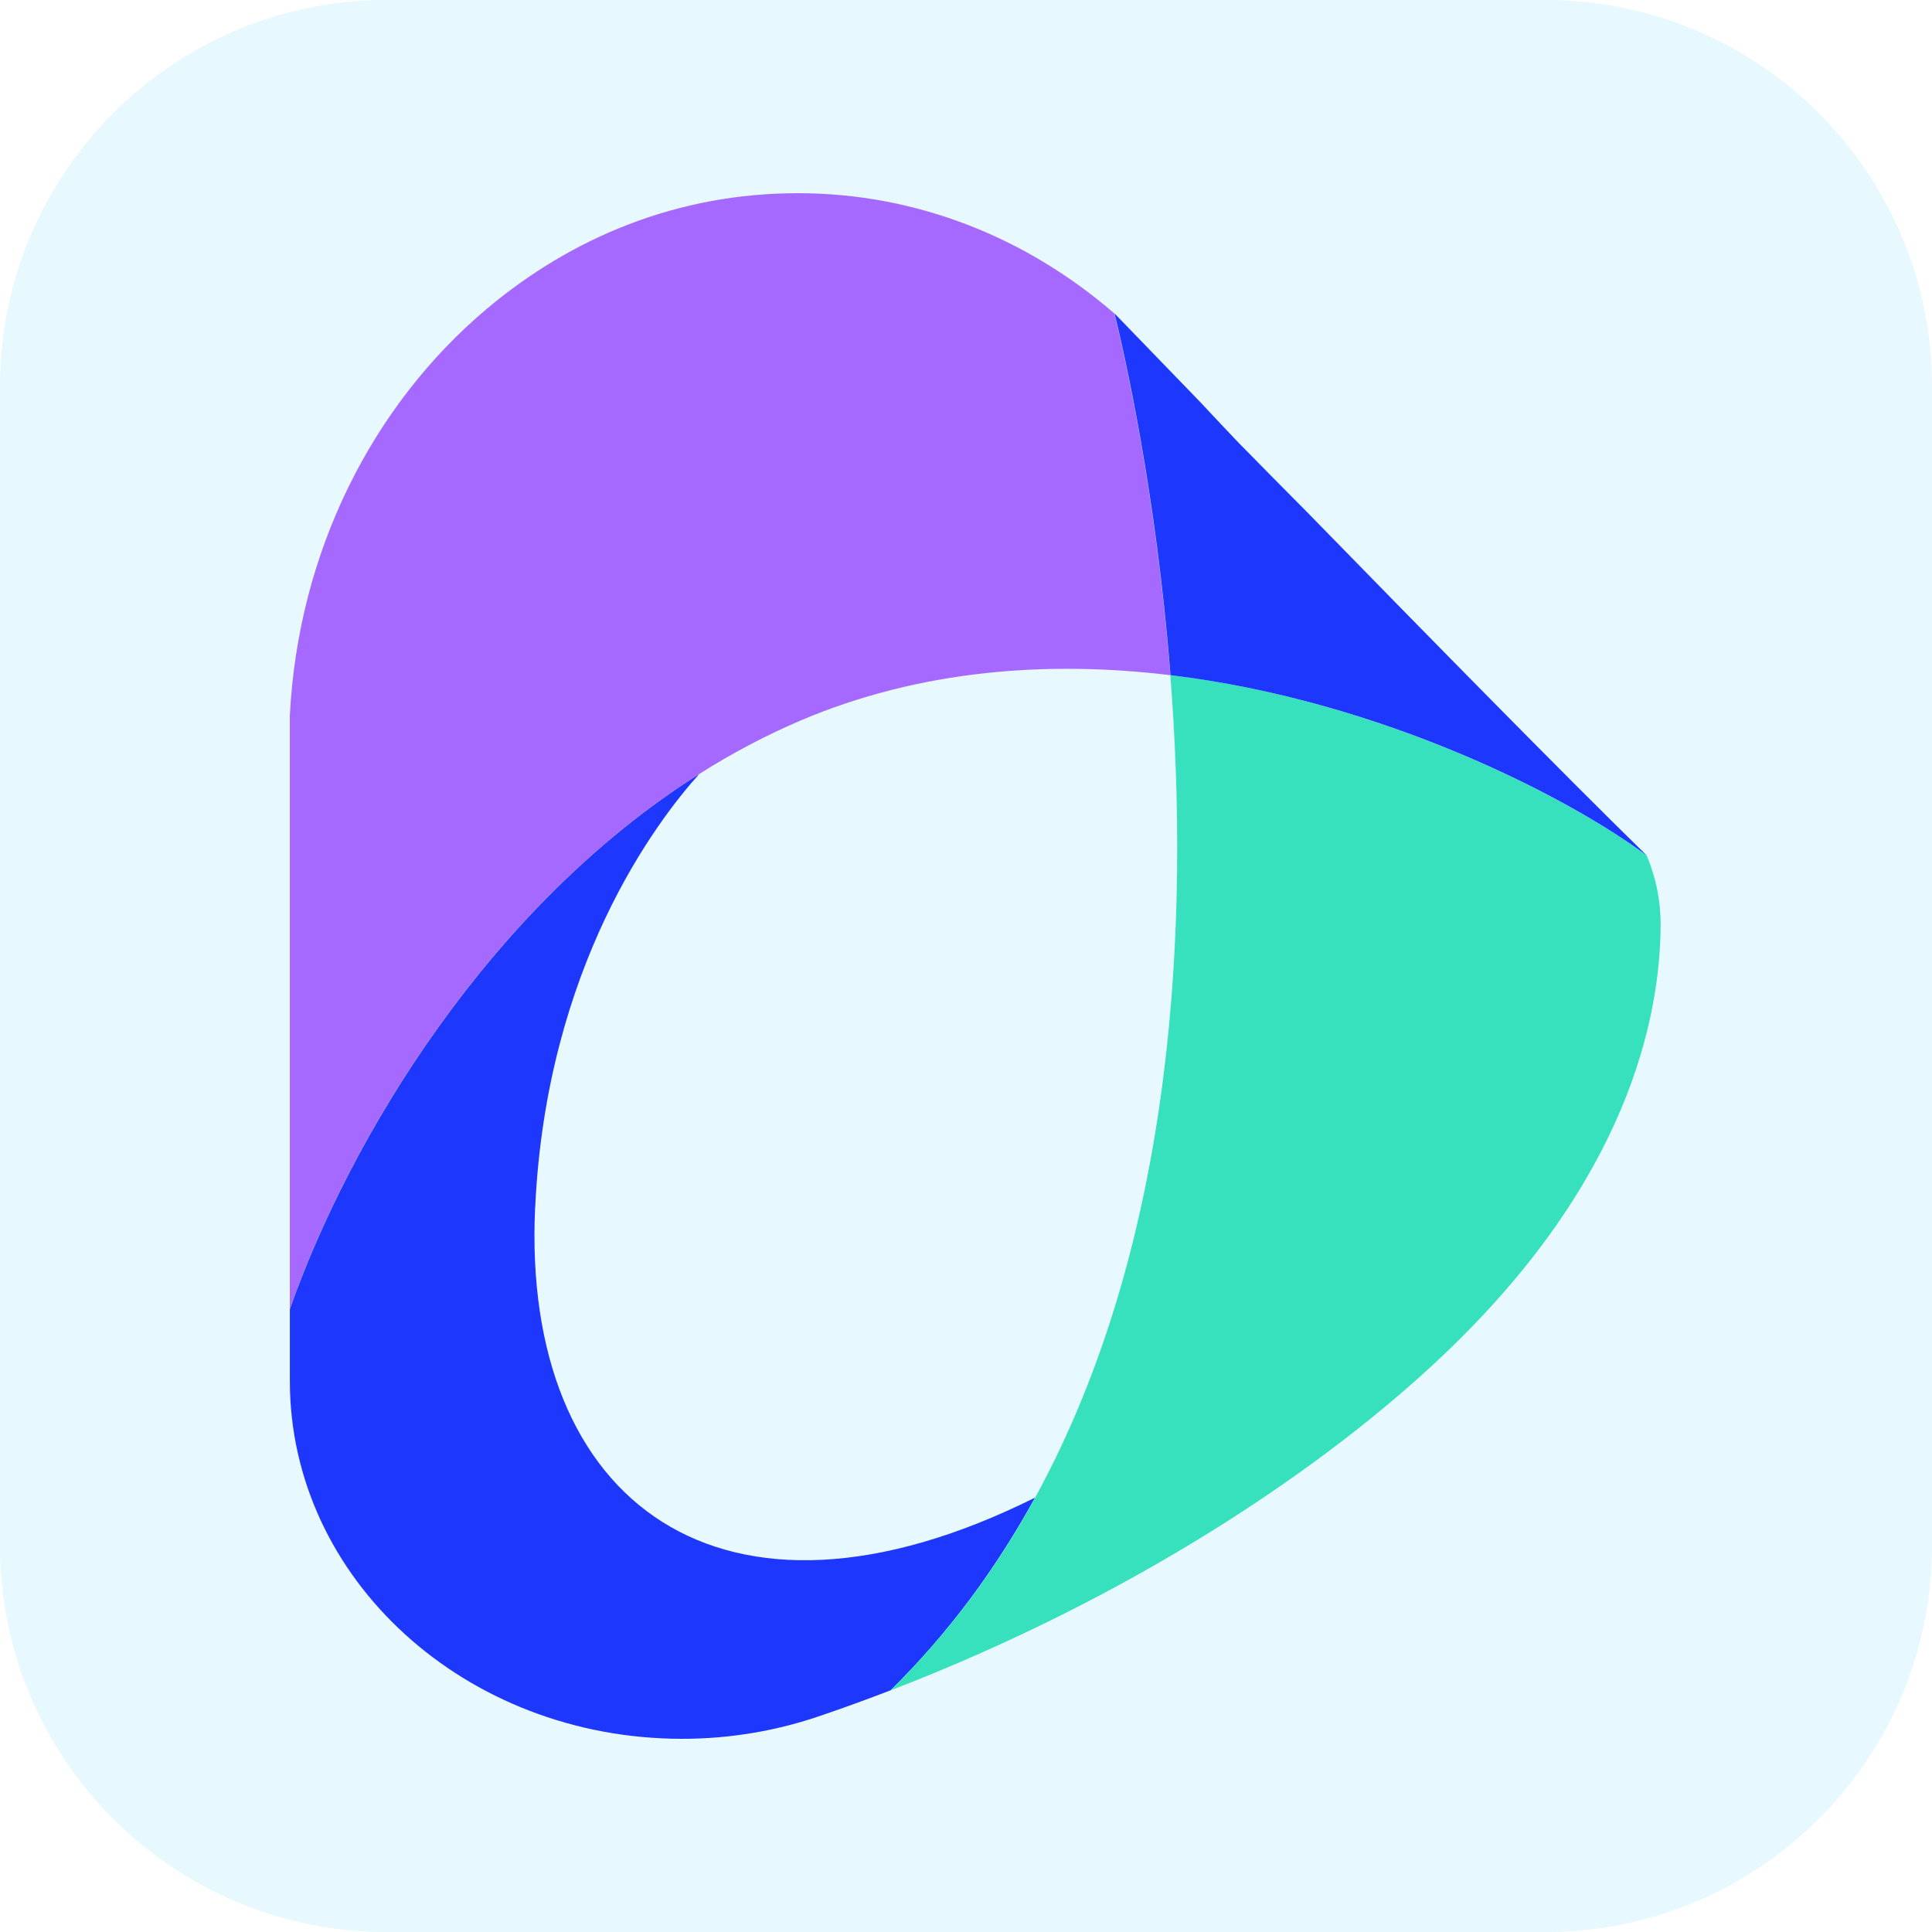
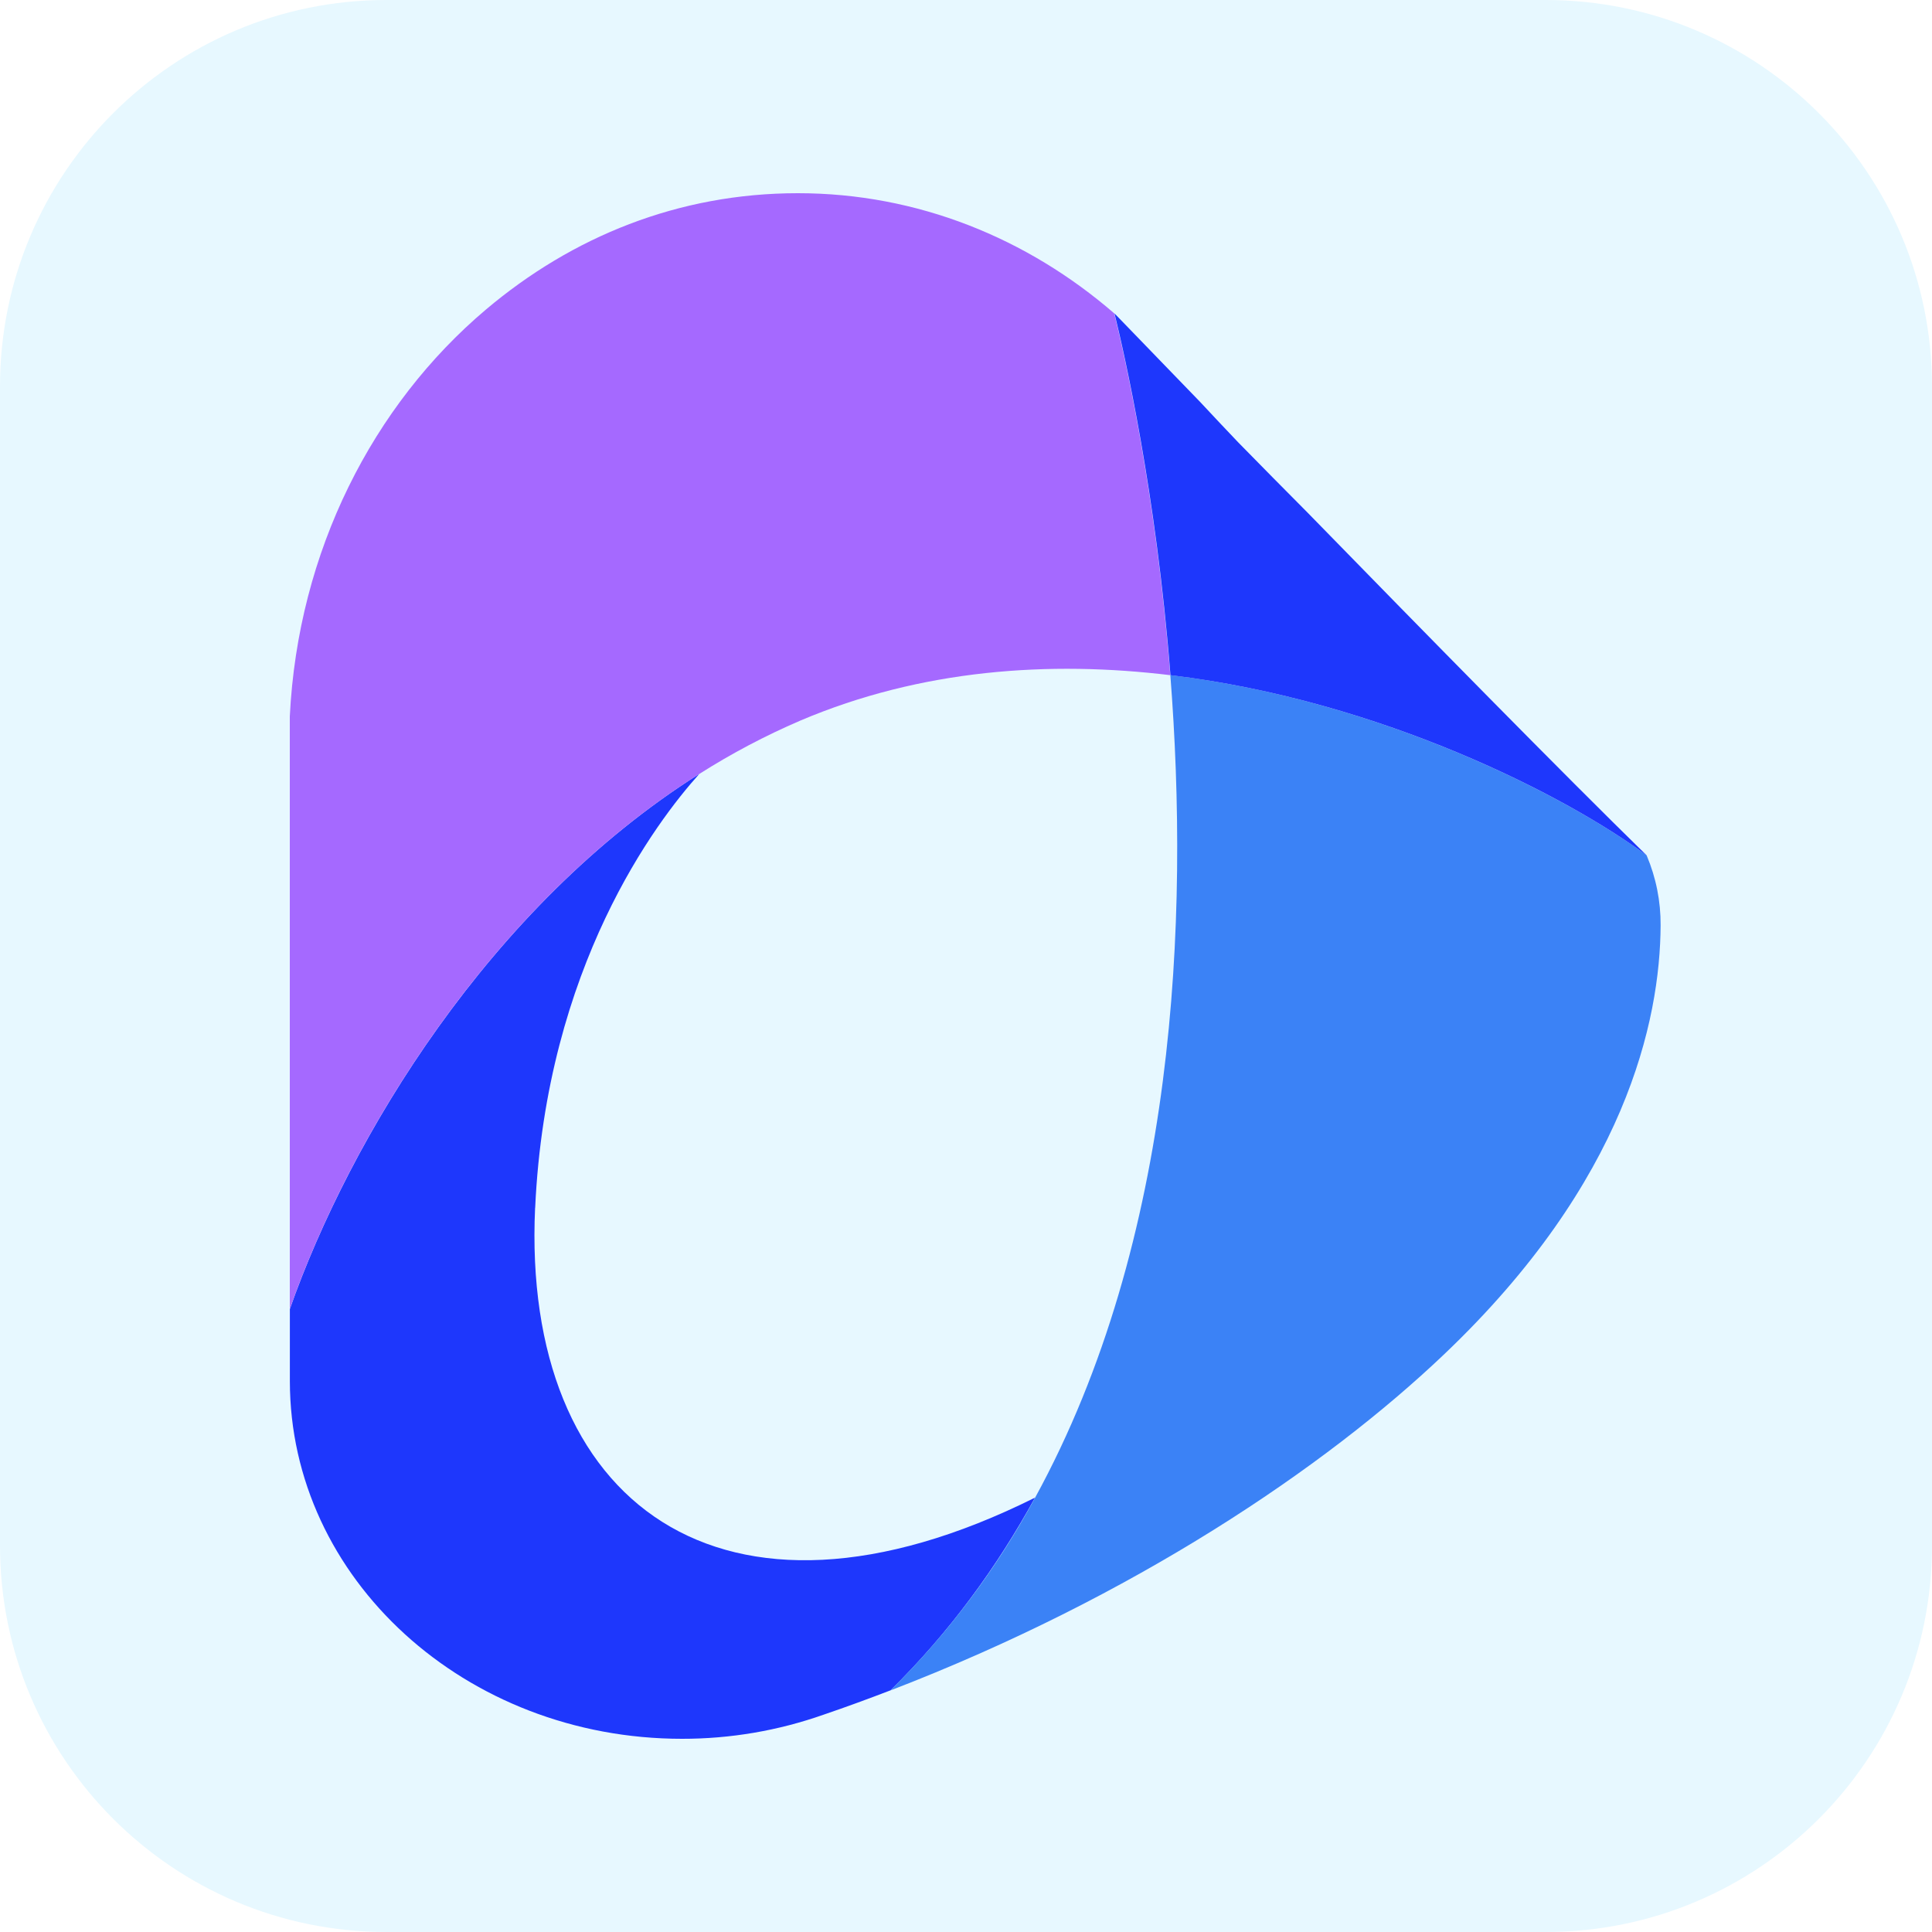
<svg xmlns="http://www.w3.org/2000/svg" height="1em" style="flex:none;line-height:1" viewBox="0 0 30 30" width="1em">
  <rect width="30" height="30" fill="#E7F8FF" rx="6" />
  <g transform="translate(3, 3)">
    <path d="M5.31 15.756c.172-3.75 1.883-5.999 2.549-6.739-3.26 2.058-5.425 5.658-6.358 8.308v1.12C1.501 21.513 4.226 24 7.59 24a6.59 6.59 0 002.2-.375c.353-.12.7-.248 1.039-.378.913-.899 1.65-1.91 2.243-2.992-4.877 2.431-7.974.072-7.763-4.5l.002.001z" fill="#1E37FC" />
-     <path d="M22.57 10.283c-1.212-.901-4.109-2.404-7.397-2.8.295 3.792.093 8.766-2.1 12.773a12.782 12.782 0 01-2.244 2.992c3.764-1.448 6.746-3.457 8.596-5.219 2.82-2.683 3.353-5.178 3.361-6.66a2.737 2.737 0 00-.216-1.084v-.002z" fill="#37E1BE" />
+     <path d="M22.57 10.283c-1.212-.901-4.109-2.404-7.397-2.8.295 3.792.093 8.766-2.1 12.773a12.782 12.782 0 01-2.244 2.992c3.764-1.448 6.746-3.457 8.596-5.219 2.82-2.683 3.353-5.178 3.361-6.66a2.737 2.737 0 00-.216-1.084v-.002z" fill="#3B82F6" />
    <path d="M14.303 1.867C12.955.7 11.248 0 9.39 0 7.532 0 5.883.677 4.545 1.807 2.791 3.29 1.627 5.557 1.5 8.125v9.201c.932-2.65 3.097-6.25 6.357-8.307.5-.318 1.025-.595 1.569-.829 1.883-.801 3.878-.932 5.746-.706-.222-2.83-.718-5.002-.87-5.617h.001z" fill="#A569FF" />
    <path d="M17.305 4.961a199.47 199.47 0 01-1.08-1.094c-.202-.213-.398-.419-.586-.622l-1.333-1.378c.151.615.648 2.786.869 5.617 3.288.395 6.185 1.898 7.396 2.8-1.306-1.275-3.475-3.487-5.266-5.323z" fill="#1E37FC" />
  </g>
</svg>
